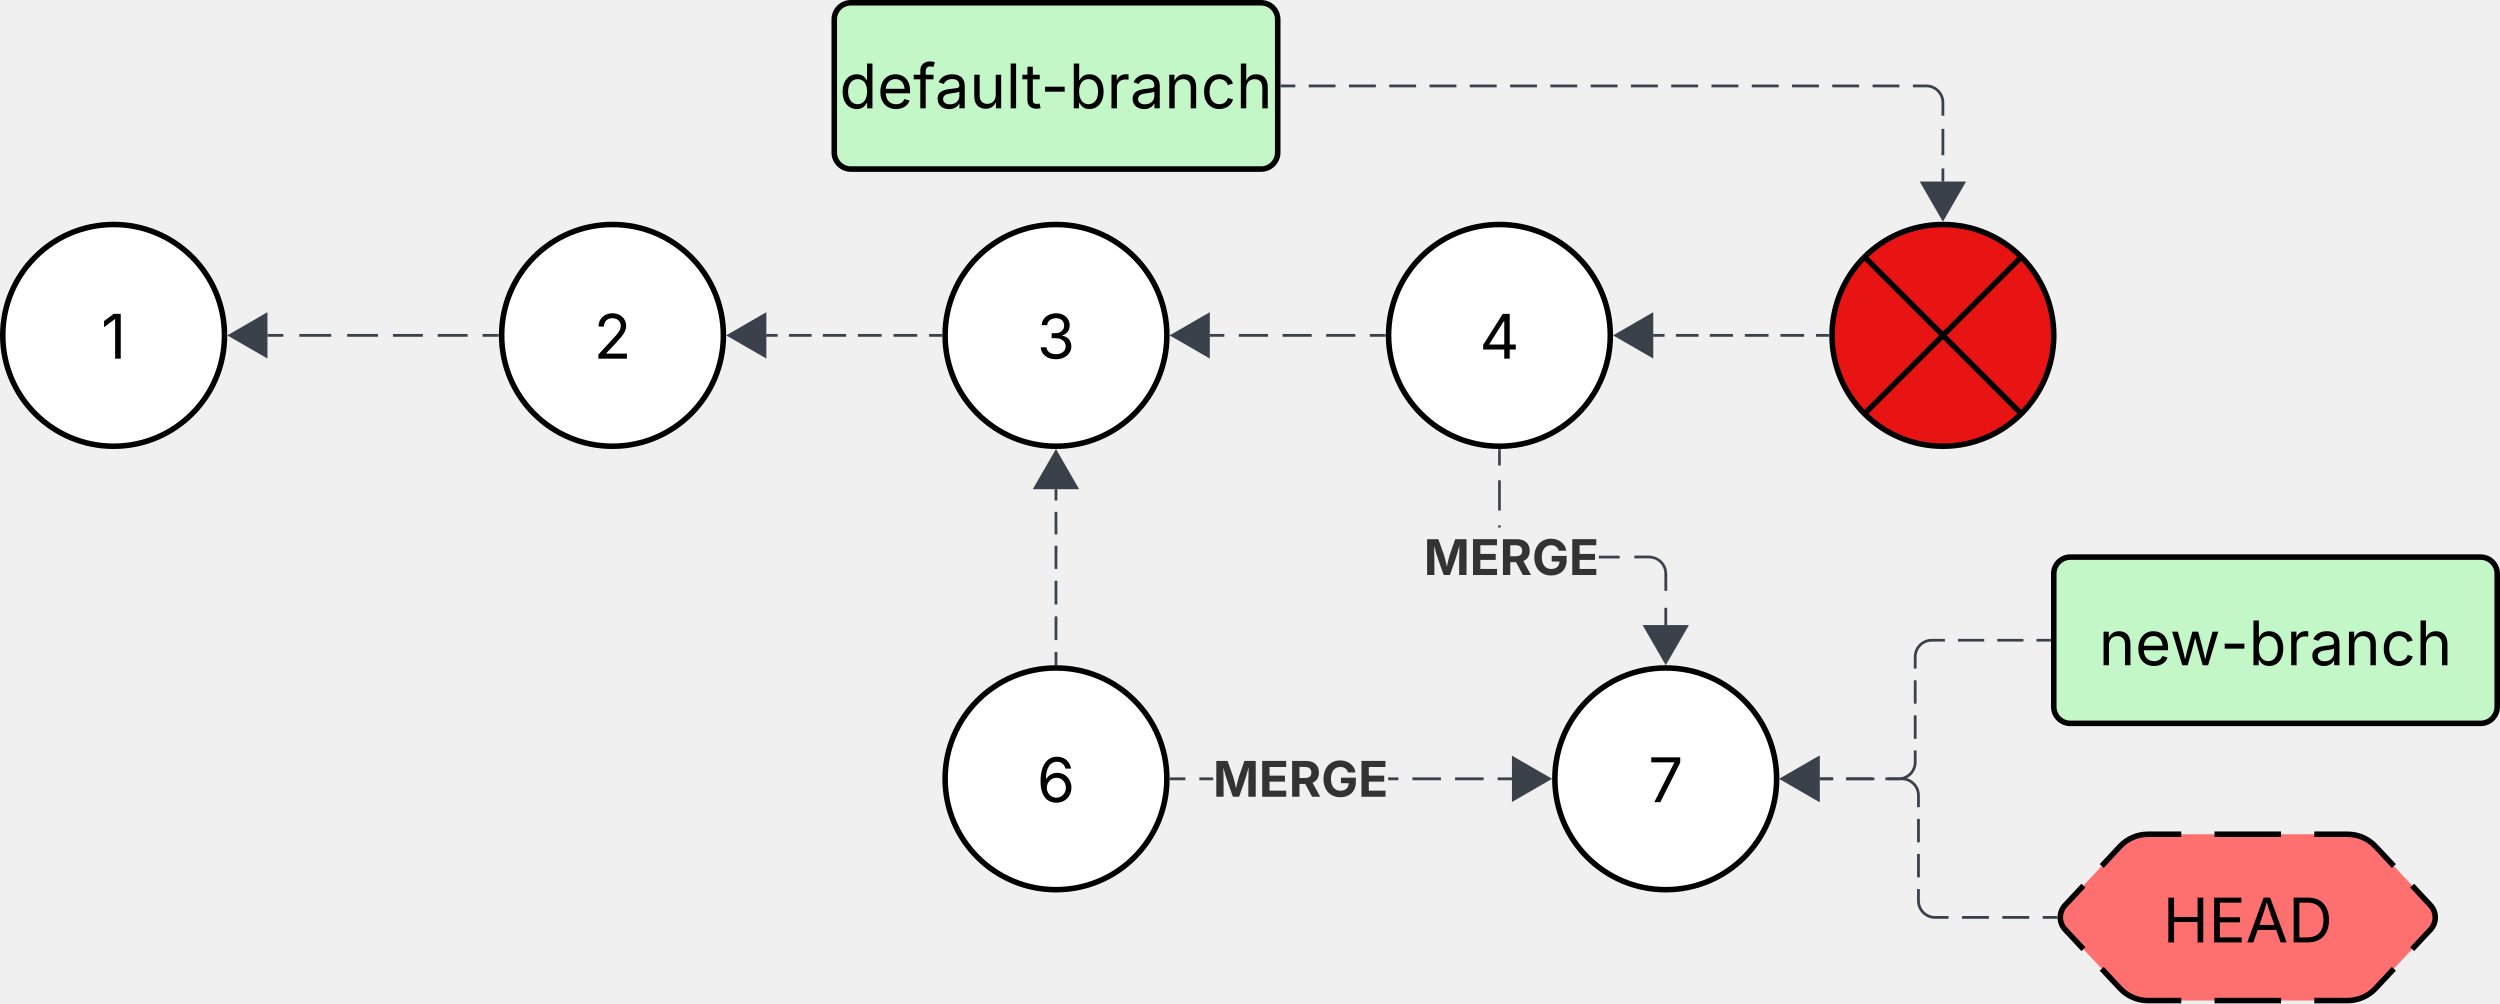
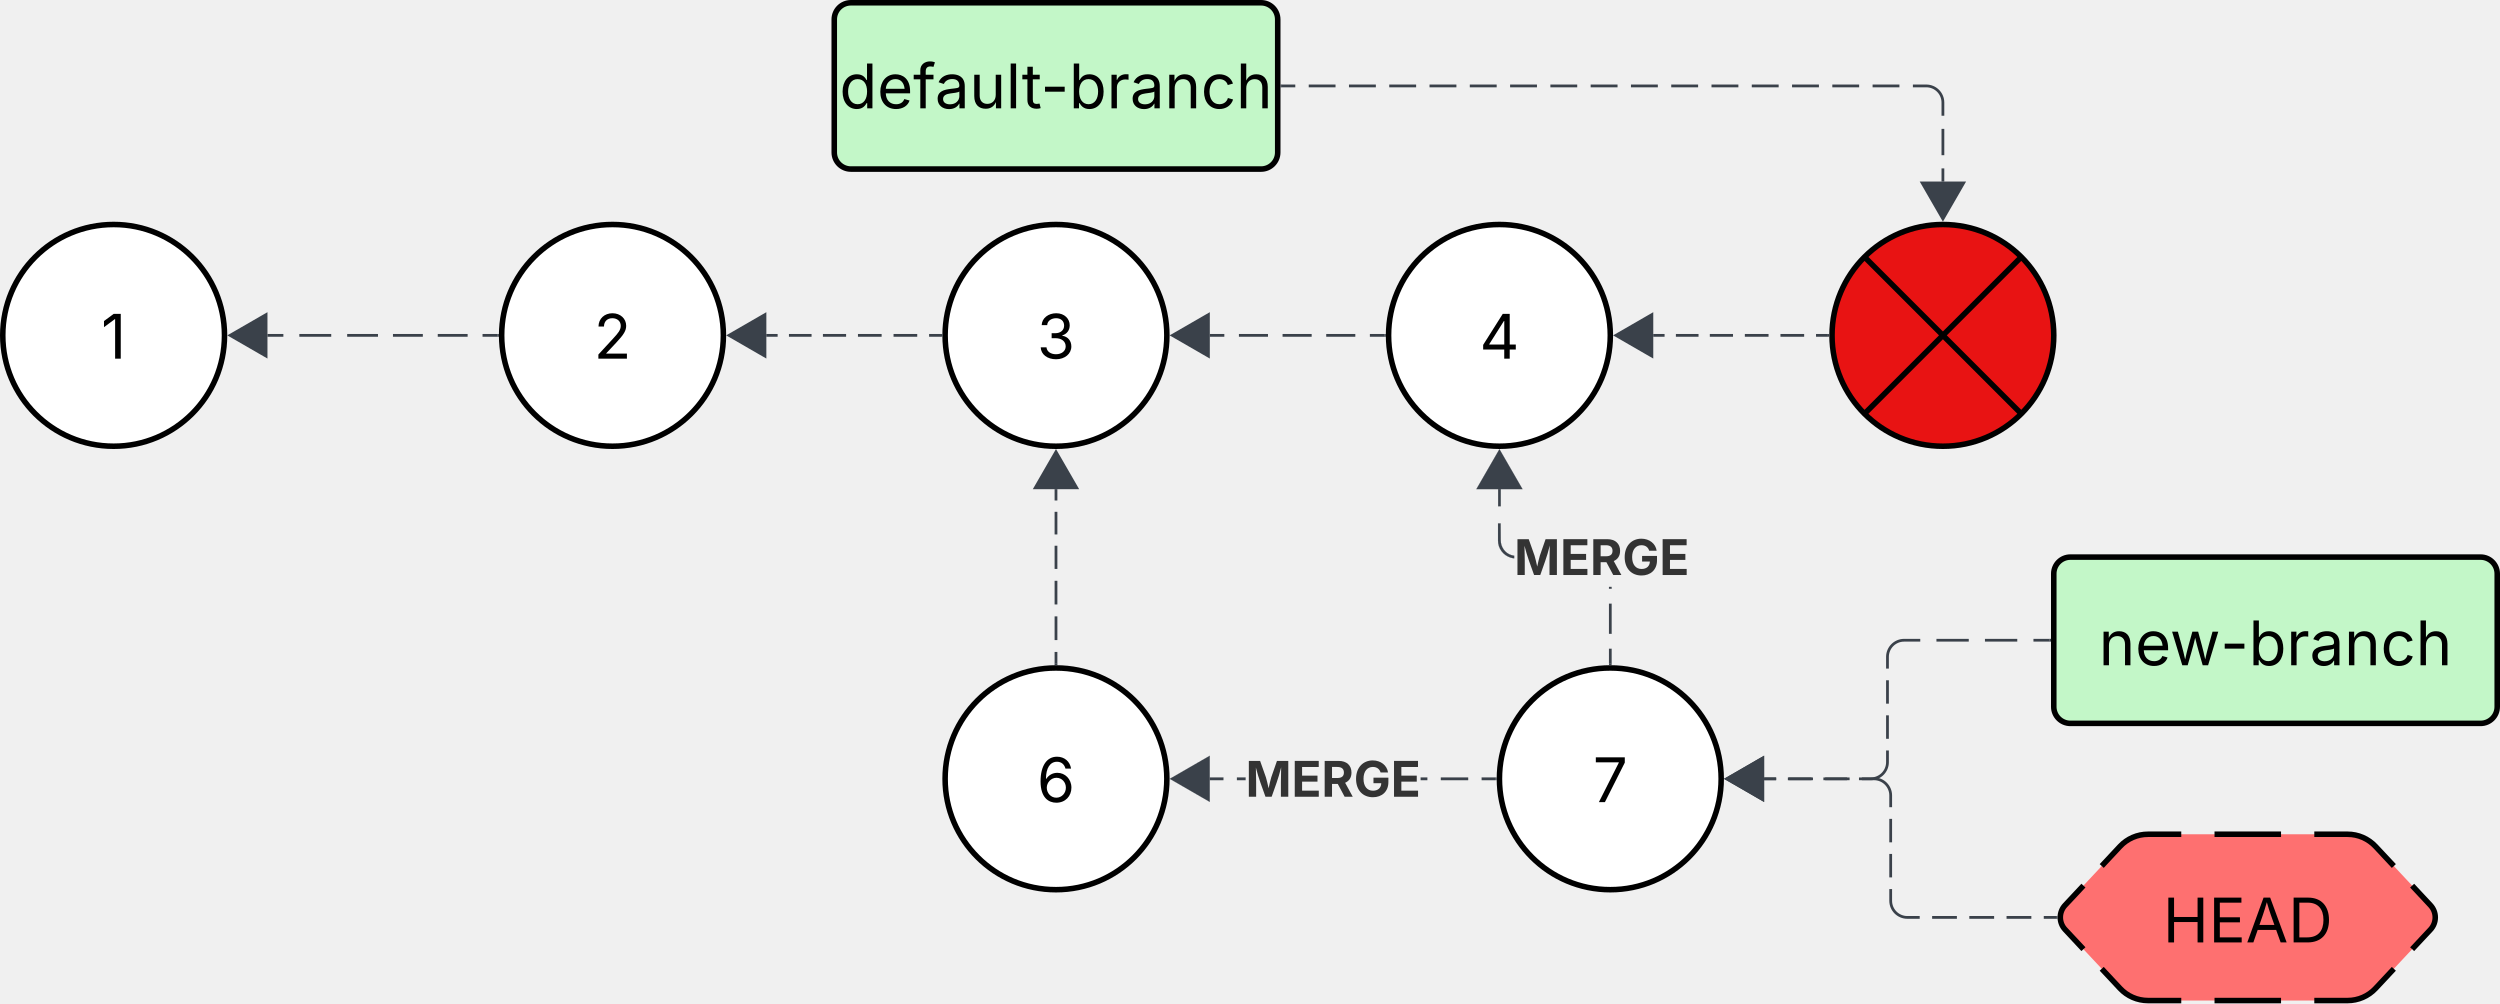
<svg xmlns="http://www.w3.org/2000/svg" xmlns:ns1="lucid" xmlns:xlink="http://www.w3.org/1999/xlink" width="902" height="362">
  <g transform="translate(381 21)" ns1:page-tab-id="0_0">
    <path d="M-300 100c0 22.1-17.9 40-40 40s-40-17.9-40-40 17.9-40 40-40 40 17.9 40 40z" stroke="#000" stroke-width="2" fill="#fff" />
    <use xlink:href="#a" transform="matrix(1,0,0,1,-375,65) translate(30.48069 43.40278)" />
    <path d="M-80-14a6 6 0 0 1 6-6H74a6 6 0 0 1 6 6v48a6 6 0 0 1-6 6H-74a6 6 0 0 1-6-6z" stroke="#000" stroke-width="2" fill="#c3f7c8" />
    <use xlink:href="#b" transform="matrix(1,0,0,1,-75,-15) translate(-3.119575 33.08377)" />
    <path d="M383.9 284.4A13.8 13.8 0 0 1 394 280h72a13.8 13.8 0 0 1 10.1 4.4l19.8 21.2a6.43 6.43 0 0 1 0 8.8l-19.8 21.2A13.8 13.8 0 0 1 466 340h-72a13.8 13.8 0 0 1-10.1-4.4l-19.8-21.2a6.43 6.43 0 0 1 0-8.8z" fill="#fe7070" />
    <path d="M418 280h24m12 0h12a13.8 13.8 0 0 1 10.1 4.4l6.6 7.06m6.6 7.08l6.6 7.07a6.43 6.43 0 0 1 0 8.8l-6.6 7.06m-6.6 7.08l-6.6 7.07A13.8 13.8 0 0 1 466 340h-12m-12 0h-24m-12 0h-12a13.8 13.8 0 0 1-10.1-4.4l-6.6-7.06m-6.6-7.08l-6.6-7.07a6.43 6.43 0 0 1 0-8.8l6.6-7.06m6.6-7.08l6.6-7.07A13.8 13.8 0 0 1 394 280h12" stroke="#000" stroke-width="2" fill="none" />
    <use xlink:href="#c" transform="matrix(1,0,0,1,365,285) translate(34.38434 34.02778)" />
    <path d="M-120 100c0 22.1-17.9 40-40 40s-40-17.9-40-40 17.9-40 40-40 40 17.9 40 40z" stroke="#000" stroke-width="2" fill="#fff" />
    <use xlink:href="#d" transform="matrix(1,0,0,1,-195,65) translate(28.22374 43.40278)" />
    <path d="M40 100c0 22.1-17.9 40-40 40s-40-17.9-40-40 17.9-40 40-40 40 17.9 40 40z" stroke="#000" stroke-width="2" fill="#fff" />
    <use xlink:href="#e" transform="matrix(1,0,0,1,-35,65) translate(28.13694 43.40278)" />
    <path d="M200 100c0 22.1-17.9 40-40 40s-40-17.9-40-40 17.9-40 40-40 40 17.9 40 40z" stroke="#000" stroke-width="2" fill="#fff" />
    <use xlink:href="#f" transform="matrix(1,0,0,1,125,65) translate(27.82227 43.40278)" />
    <path d="M360 100c0 22.1-17.9 40-40 40s-40-17.9-40-40 17.9-40 40-40 40 17.9 40 40zm-68.3-28.3l56.6 56.6m-56.6 0l56.6-56.6" stroke="#000" stroke-width="2" fill="#e81313" />
    <path d="M278.5 100h-4.28m-4.28 0h-8.55m-4.3 0h-8.55m-4.27 0H235.9m-4.07 0h-8.17m-4.08 0h-4.1" stroke="#3a414a" fill="none" />
    <path d="M279 100l.02.47h-.53v-.94h.53z" stroke="#3a414a" stroke-width=".05" fill="#3a414a" />
    <path d="M202 100l13-7.5v15z" stroke="#3a414a" fill="#3a414a" />
    <path d="M118.5 100h-5.25m-5.25 0H97.5m-5.25 0h-10.5m-5.26 0H66m-5.26 0H55.5" stroke="#3a414a" fill="none" />
    <path d="M119 100l.02.47h-.53v-.94h.53z" stroke="#3a414a" stroke-width=".05" fill="#3a414a" />
    <path d="M42 100l13-7.5v15z" stroke="#3a414a" fill="#3a414a" />
    <path d="M-41.5 100h-4.28m-4.28 0h-8.55m-4.3 0h-8.54m-4.28 0h-8.36m-4.1 0h-8.16m-4.08 0h-4.1" stroke="#3a414a" fill="none" />
    <path d="M-41 100l.02.47h-.53v-.94h.53z" stroke="#3a414a" stroke-width=".05" fill="#3a414a" />
    <path d="M-118 100l13-7.5v15z" stroke="#3a414a" fill="#3a414a" />
    <path d="M-201.5 100h-5.4m-5.38 0h-10.78m-5.38 0h-10.78m-5.4 0H-255.74m-5.75 0H-273m-5.76 0h-5.75" stroke="#3a414a" fill="none" />
    <path d="M-201 100l.02.47h-.53v-.94h.53z" stroke="#3a414a" stroke-width=".05" fill="#3a414a" />
    <path d="M-298 100l13-7.5v15z" stroke="#3a414a" fill="#3a414a" />
    <path d="M81.5 10h4.84m4.85 0h9.67m4.85 0h9.7m4.83 0h9.7m4.83 0h9.7m4.83 0h9.7m4.84 0h9.7m4.84 0h9.68m4.85 0h9.7m4.84 0h9.7m4.83 0h9.7m4.83 0h9.7m4.83 0h9.7m4.83 0h9.7m4.83 0h9.68m4.85 0h9.68m4.86 0H314a6 6 0 0 1 6 6v4.75m0 4.75V35m0 4.76v4.75" stroke="#3a414a" fill="none" />
    <path d="M81.5 10.47H81v-.95h.5z" stroke="#3a414a" stroke-width=".05" fill="#3a414a" />
    <path d="M320 58l-7.5-13h15z" stroke="#3a414a" fill="#3a414a" />
    <path d="M40 260c0 22.1-17.9 40-40 40s-40-17.9-40-40 17.9-40 40-40 40 17.9 40 40z" stroke="#000" stroke-width="2" fill="#fff" />
    <use xlink:href="#g" transform="matrix(1,0,0,1,-35,225) translate(28.10981 43.40278)" />
    <path d="M0 218.5v-4.28m0-4.28v-8.55m0-4.3v-8.54m0-4.28V175.9m0-4.07v-8.17m0-4.08v-4.1" stroke="#3a414a" fill="none" />
    <path d="M.47 219.03L0 219l-.47.02v-.53h.94z" stroke="#3a414a" stroke-width=".05" fill="#3a414a" />
    <path d="M0 142l7.5 13h-15z" stroke="#3a414a" fill="#3a414a" />
    <path d="M360 186a6 6 0 0 1 6-6h148a6 6 0 0 1 6 6v48a6 6 0 0 1-6 6H366a6 6 0 0 1-6-6z" stroke="#000" stroke-width="2" fill="#c3f7c8" />
    <use xlink:href="#h" transform="matrix(1,0,0,1,365,185) translate(11.24674 34.02778)" />
-     <path d="M46.63 260.48H41.5v-.96h5.13zm10.04 0h-4.92v-.96h4.92zm82.2 0h-10.24v-.96h10.25zm15.4 0H144v-.96h10.26zm10.24 0h-5.12v-.96h5.13zm-41 0h-3.66v-.96h3.67z" stroke="#3a414a" stroke-width=".05" fill="#3a414a" />
-     <path d="M41.5 260.48h-.53L41 260l-.02-.48h.53z" fill="#3a414a" />
+     <path d="M240 260c0 22.1-17.9 40-40 40s-40-17.9-40-40 17.9-40 40-40 40 17.9 40 40z" stroke="#000" stroke-width="2" fill="#fff" />
+     <use xlink:href="#i" transform="matrix(1,0,0,1,165,225) translate(28.71202 43.40278)" />
+     <path d="M358.5 210h-5.83m-5.84 0h-11.66m-5.84 0h-11.66m-5.84 0H306a6 6 0 0 0-6 6v4.22m0 4.22v8.45m0 4.2v8.46m0 4.22V254a6 6 0 0 1-6 6h-4.28m-4.28 0h-8.56m-4.27 0h-8.55m-4.28 0h-4.28" stroke="#3a414a" fill="none" />
+     <path d="M359 210.47h-.5v-.94h.5z" stroke="#3a414a" stroke-width=".05" fill="#3a414a" />
+     <path d="M242 260l13-7.5v15z" stroke="#3a414a" fill="#3a414a" />
+     <path d="M360.86 310h-4.47m-4.48 0h-8.95m-4.48 0h-8.95m-4.48 0h-8.94m-4.48 0h-4.47a6 6 0 0 1-6-6v-4.22m0-4.22v-8.45m0-4.2v-8.46m0-4.22V266a6 6 0 0 0-6-6h-4.4m-4.42 0h-8.82m-4.4 0h-8.83m-4.4 0h-4.4" stroke="#3a414a" fill="none" />
+     <path d="M361.36 310l.04.48h-.55v-.96h.55z" stroke="#3a414a" stroke-width=".05" fill="#3a414a" />
+     <path d="M242 260l13-7.5v15z" stroke="#3a414a" fill="#3a414a" />
+     <path d="M158.5 260.48h-4.9v-.96h4.9zm-9.8 0h-9.82v-.96h9.8zm-80.3 0h-3.1v-.96h3.1zm-8 0h-4.9v-.96h4.9zm73.57 0h-2.38v-.96h2.37z" stroke="#3a414a" stroke-width=".05" fill="#3a414a" />
+     <path d="M159 260l.02.48h-.53v-.96h.53z" fill="#3a414a" />
    <path stroke="#3a414a" stroke-width=".05" fill="#3a414a" />
-     <path d="M178 260l-13 7.5v-15z" fill="#3a414a" />
-     <path d="M178.95 260l-14.42 8.32v-16.64zm-13.47 6.68l11.57-6.68-11.57-6.68z" stroke="#3a414a" stroke-width=".05" fill="#3a414a" />
-     <use xlink:href="#i" transform="matrix(1,0,0,1,56.66818,249.2448) translate(0 17.22222)" />
-     <path d="M260 260c0 22.1-17.9 40-40 40s-40-17.9-40-40 17.9-40 40-40 40 17.9 40 40z" stroke="#000" stroke-width="2" fill="#fff" />
-     <use xlink:href="#j" transform="matrix(1,0,0,1,185,225) translate(28.71202 43.40278)" />
-     <path d="M220.47 204.5h-.94v-6.16h.94zM215 179.6l1 .24.94.4.87.52.78.66.66.77.53.86.4.94.23 1 .07.98v6.2h-.94V186l-.07-.88-.2-.85-.34-.8-.45-.75-.56-.66-.65-.57-.74-.45-.8-.33-.84-.2-.88-.08h-5.3v-.94H214zm-11.67.88h-7.43v-.95h7.43zm-42.86-11.23h-.94v-.67h.94zm0-6.08h-.94v-10.84h.94zm0-16.25h-.94v-5.42h.94z" stroke="#3a414a" stroke-width=".05" fill="#3a414a" />
-     <path d="M160 141l.47-.02v.53h-.94v-.53z" fill="#3a414a" />
+     <path d="M55 267.5L42 260l13-7.5z" fill="#3a414a" />
+     <path d="M55.47 268.32L41.05 260l14.42-8.32zM42.95 260l11.57 6.68v-13.36z" stroke="#3a414a" stroke-width=".05" fill="#3a414a" />
+     <use xlink:href="#j" transform="matrix(1,0,0,1,68.41146,249.2448) translate(0 17.22222)" />
+     <path d="M200.47 218.5h-.94v-5.42h.94zm0-10.83h-.94v-10.84h.94zm0-16.25h-.94v-.66h.94zm-40-17.44l.07.88.2.85.34.8.45.75.56.66.65.57.74.45.8.33.84.2.2.02v.95l-.35-.02-1-.24-.94-.4-.87-.52-.78-.66-.66-.77-.53-.86-.4-.94-.23-1-.07-.98v-6.2h.94zm0-12.32h-.94v-6.17h.94z" stroke="#3a414a" stroke-width=".05" fill="#3a414a" />
+     <path d="M200.47 219.03L200 219l-.47.02v-.53h.94z" fill="#3a414a" />
    <path stroke="#3a414a" stroke-width=".05" fill="#3a414a" />
-     <path d="M220 218l-7.5-13h15z" fill="#3a414a" />
-     <path d="M220 218.95l-8.32-14.42h16.64zm-6.68-13.47l6.68 11.57 6.68-11.57z" stroke="#3a414a" stroke-width=".05" fill="#3a414a" />
-     <use xlink:href="#i" transform="matrix(1,0,0,1,132.7243,169.2448) translate(0 17.22222)" />
-     <path d="M358.5 210h-4.72m-4.72 0h-9.45m-4.7 0h-9.45m-4.73 0H316a6 6 0 0 0-6 6v4.22m0 4.22v8.45m0 4.2v8.46m0 4.22V254a6 6 0 0 1-6 6h-4.75m-4.75 0H285m-4.76 0h-4.75" stroke="#3a414a" fill="none" />
-     <path d="M359 210.47h-.5v-.94h.5z" stroke="#3a414a" stroke-width=".05" fill="#3a414a" />
-     <path d="M262 260l13-7.5v15z" stroke="#3a414a" fill="#3a414a" />
-     <path d="M360.86 310H356m-4.85 0h-9.7m-4.85 0h-9.7m-4.86 0h-4.86a6 6 0 0 1-6-6v-4.22m0-4.22v-8.45m0-4.2v-8.46m0-4.22V266a6 6 0 0 0-6-6h-4.95m-4.94 0h-9.9m-4.96 0h-4.95" stroke="#3a414a" fill="none" />
-     <path d="M361.36 310l.04.48h-.55v-.96h.55z" stroke="#3a414a" stroke-width=".05" fill="#3a414a" />
-     <path d="M262 260l13-7.5v15z" stroke="#3a414a" fill="#3a414a" />
+     <path d="M167.5 155h-15l7.5-13z" fill="#3a414a" />
+     <path d="M168.32 155.47h-16.64l8.32-14.42zm-15-.95h13.36L160 142.95z" stroke="#3a414a" stroke-width=".05" fill="#3a414a" />
+     <use xlink:href="#j" transform="matrix(1,0,0,1,165.3286,169.2448) translate(0 17.22222)" />
    <defs>
      <path d="M653-1490V0H466v-1314h-10L96-1047v-204l324-239h233" id="k" />
      <use transform="matrix(0.01085069,0,0,0.01085069,0,0)" xlink:href="#k" id="a" />
      <path d="M577 24c-279 0-473-224-473-580 0-354 195-576 474-576 218 0 287 134 324 193h14v-551h180V0H922v-173h-20C865-111 790 24 577 24zm27-161c203 0 314-172 314-421 0-247-108-413-314-413-212 0-317 181-317 413 0 235 108 421 317 421" id="l" />
      <path d="M628 24c-324 0-524-230-524-574 0-343 198-582 503-582 237 0 487 146 487 559v75H286c9 234 145 362 343 362 132 0 231-58 273-172l174 48C1024-91 857 24 628 24zM287-650h624c-17-190-120-322-304-322-192 0-309 151-320 322" id="m" />
      <path d="M678-1118v154H420V0H240v-964H20v-154h220v-149c0-194 155-293 318-293 85 0 141 18 168 30l-50 154c-19-6-47-17-97-17-111 0-159 58-159 166v109h258" id="n" />
      <path d="M471 26C259 26 90-98 90-318c0-256 228-303 435-329 202-27 287-16 287-108 0-139-79-219-234-219-161 0-248 86-283 164l-173-57c86-203 278-265 451-265 150 0 419 46 419 395V0H815v-152h-12C765-73 660 26 471 26zm31-159c199 0 310-134 310-271v-155c-30 35-226 55-295 64-131 17-246 59-246 186 0 116 97 176 231 176" id="o" />
      <path d="M537 14c-226 0-379-139-379-422v-710h180v695c0 172 97 275 253 275 160 0 281-109 281-300v-670h181V0H879v-209C806-46 684 14 537 14" id="p" />
      <path d="M338-1490V0H158v-1490h180" id="q" />
      <path d="M598-1118v154H368v674c0 100 37 144 132 144 23 0 62-6 92-12L629-6c-37 13-88 20-134 20-193 0-307-107-307-290v-688H20v-154h168v-266h180v266h230" id="r" />
      <path d="M798-719v166H144v-166h654" id="s" />
      <path d="M677 24c-213 0-288-135-325-197h-20V0H158v-1490h180v551h14c37-59 106-193 324-193 279 0 474 222 474 576 0 356-194 580-473 580zm-27-161c209 0 317-186 317-421 0-232-105-413-317-413-206 0-314 166-314 413 0 249 111 421 314 421" id="t" />
      <path d="M158 0v-1118h174v172h12c41-113 157-188 290-188 26 0 70 2 91 3v181c-11-2-60-10-108-10-161 0-279 109-279 260V0H158" id="u" />
      <path d="M338-670V0H158v-1118h173l1 207c72-158 192-221 342-221 226 0 378 139 378 422V0H872v-695c0-172-96-275-252-275-161 0-282 109-282 300" id="v" />
      <path d="M613 24c-304 0-509-231-509-576 0-350 205-580 509-580 216 0 392 114 453 309l-173 49c-33-115-133-197-280-197-223 0-326 196-326 419 0 220 103 415 326 415 150 0 252-85 285-206l172 49C1010-95 832 24 613 24" id="w" />
      <path d="M338-670V0H158v-1490h180v566c73-149 190-208 336-208 226 0 379 139 379 422V0H872v-695c0-172-96-275-252-275-161 0-282 109-282 300" id="x" />
      <g id="b">
        <use transform="matrix(0.01085069,0,0,0.01085069,0,0)" xlink:href="#l" />
        <use transform="matrix(0.01085069,0,0,0.01085069,13.60677,0)" xlink:href="#m" />
        <use transform="matrix(0.01085069,0,0,0.01085069,26.5625,0)" xlink:href="#n" />
        <use transform="matrix(0.01085069,0,0,0.01085069,34.4401,0)" xlink:href="#o" />
        <use transform="matrix(0.01085069,0,0,0.01085069,46.9184,0)" xlink:href="#p" />
        <use transform="matrix(0.01085069,0,0,0.01085069,60.05859,0)" xlink:href="#q" />
        <use transform="matrix(0.01085069,0,0,0.01085069,65.76606,0)" xlink:href="#r" />
        <use transform="matrix(0.01085069,0,0,0.01085069,72.602,0)" xlink:href="#s" />
        <use transform="matrix(0.01085069,0,0,0.01085069,82.82335,0)" xlink:href="#t" />
        <use transform="matrix(0.01085069,0,0,0.01085069,96.43012,0)" xlink:href="#u" />
        <use transform="matrix(0.01085069,0,0,0.01085069,104.796,0)" xlink:href="#o" />
        <use transform="matrix(0.01085069,0,0,0.01085069,117.2743,0)" xlink:href="#v" />
        <use transform="matrix(0.01085069,0,0,0.01085069,130.4036,0)" xlink:href="#w" />
        <use transform="matrix(0.01085069,0,0,0.01085069,143.099,0)" xlink:href="#x" />
      </g>
      <path d="M180 0v-1490h190v644h782v-644h190V0h-190v-678H370V0H180" id="y" />
      <path d="M180 0v-1490h908v168H370v486h669v168H370v500h727V0H180" id="z" />
      <path d="M52 0l541-1490h220L1361 0h-200l-149-416H398L254 0H52zm404-582h497c-103-290-145-390-251-756-108 377-145 460-246 756" id="A" />
      <path d="M645 0H180v-1490h484c435 0 692 280 692 742 0 466-257 748-711 748zM370-168h263c363 0 539-218 539-580 0-358-176-574-521-574H370v1154" id="B" />
      <g id="c">
        <use transform="matrix(0.01085069,0,0,0.01085069,0,0)" xlink:href="#y" />
        <use transform="matrix(0.01085069,0,0,0.01085069,16.51476,0)" xlink:href="#z" />
        <use transform="matrix(0.01085069,0,0,0.01085069,29.87196,0)" xlink:href="#A" />
        <use transform="matrix(0.01085069,0,0,0.01085069,45.20399,0)" xlink:href="#B" />
      </g>
      <path d="M154 0v-137l495-537c165-179 249-281 249-418 0-156-121-253-280-253-170 0-278 110-278 278H158c0-264 200-443 465-443 266 0 455 183 455 416 0 161-73 288-336 568L416-179v12h687V0H154" id="C" />
      <use transform="matrix(0.01085069,0,0,0.01085069,0,0)" xlink:href="#C" id="d" />
      <path d="M635 20c-292 0-500-160-510-396h192c11 142 145 229 315 229 187 0 323-105 323-260 0-161-125-274-346-274H488v-165h121c174 0 294-100 294-254 0-148-104-245-266-245-152 0-291 85-297 230H157c8-234 222-395 484-395 278 0 448 188 448 400 0 168-95 291-247 336v12c190 31 301 169 301 357 0 244-216 425-508 425" id="D" />
      <use transform="matrix(0.01085069,0,0,0.01085069,0,0)" xlink:href="#D" id="e" />
      <path d="M120-303v-155l652-1032h231v1020h202v167h-202V0H821v-303H120zm702-167v-782h-12L323-482v12h499" id="E" />
      <use transform="matrix(0.01085069,0,0,0.01085069,0,0)" xlink:href="#E" id="f" />
      <path d="M646 20c-249 0-524-159-524-708 0-524 209-822 547-822 250 0 431 161 467 395H950c-33-129-126-227-281-227-229 0-367 208-367 566h12c80-124 212-198 367-198 255 0 467 205 467 493 0 278-198 501-502 501zm0-167c179 0 318-148 318-334 0-182-133-328-313-328-181 0-322 156-322 330 0 176 134 332 317 332" id="F" />
      <use transform="matrix(0.01085069,0,0,0.01085069,0,0)" xlink:href="#F" id="g" />
      <path d="M409 0L70-1118h191c89 329 165 560 243 925 75-353 154-601 240-925h192c85 325 161 564 235 922 77-354 157-598 244-922h191L1267 0h-179c-86-307-176-590-250-913C763-588 675-308 588 0H409" id="G" />
      <g id="h">
        <use transform="matrix(0.01085069,0,0,0.01085069,0,0)" xlink:href="#v" />
        <use transform="matrix(0.01085069,0,0,0.01085069,13.12934,0)" xlink:href="#m" />
        <use transform="matrix(0.01085069,0,0,0.01085069,25.68359,0)" xlink:href="#G" />
        <use transform="matrix(0.01085069,0,0,0.01085069,43.86936,0)" xlink:href="#s" />
        <use transform="matrix(0.01085069,0,0,0.01085069,54.09071,0)" xlink:href="#t" />
        <use transform="matrix(0.01085069,0,0,0.01085069,67.69748,0)" xlink:href="#u" />
        <use transform="matrix(0.01085069,0,0,0.01085069,76.06337,0)" xlink:href="#o" />
        <use transform="matrix(0.01085069,0,0,0.01085069,88.54167,0)" xlink:href="#v" />
        <use transform="matrix(0.01085069,0,0,0.01085069,101.671,0)" xlink:href="#w" />
        <use transform="matrix(0.01085069,0,0,0.01085069,114.3663,0)" xlink:href="#x" />
      </g>
-       <path fill="#333" d="M135 0v-1490h468l242 684c30 94 76 293 111 455 34-161 80-360 110-455l238-684h470V0h-307c0-447-3-765 11-1227-122 503-246 788-395 1227H826C676-435 552-717 427-1215c15 453 11 775 11 1215H135" id="H" />
-       <path fill="#333" d="M135 0v-1490h997v253H440v360h640v249H440v375h694V0H135" id="I" />
-       <path fill="#333" d="M135 0v-1490h581c339 0 533 192 533 485 0 204-94 351-264 424L1302 0H964L680-532H440V0H135zm305-779h220c186 0 274-77 274-226 0-150-88-233-275-233H440v459" id="J" />
-       <path fill="#333" d="M795 20C377 20 94-272 94-743c0-483 302-767 694-767 335 0 593 206 635 500h-310c-42-142-154-229-320-229-230 0-389 177-389 493s154 495 393 495c212 0 340-120 345-311H818v-232h620v186c0 391-269 628-643 628" id="K" />
-       <g id="i">
-         <use transform="matrix(0.008680556,0,0,0.008680556,0,0)" xlink:href="#H" />
-         <use transform="matrix(0.008680556,0,0,0.008680556,16.5625,0)" xlink:href="#I" />
-         <use transform="matrix(0.008680556,0,0,0.008680556,27.36111,0)" xlink:href="#J" />
-         <use transform="matrix(0.008680556,0,0,0.008680556,39.03646,0)" xlink:href="#K" />
-         <use transform="matrix(0.008680556,0,0,0.008680556,52.37847,0)" xlink:href="#I" />
+       <path d="M200 0l662-1311v-12H98v-167h963v177L400 0H200" id="H" />
+       <use transform="matrix(0.01085069,0,0,0.01085069,0,0)" xlink:href="#H" id="i" />
+       <path fill="#333" d="M135 0v-1490h468l242 684c30 94 76 293 111 455 34-161 80-360 110-455l238-684h470V0h-307c0-447-3-765 11-1227-122 503-246 788-395 1227H826C676-435 552-717 427-1215c15 453 11 775 11 1215H135" id="I" />
+       <path fill="#333" d="M135 0v-1490h997v253H440v360h640v249H440v375h694V0H135" id="J" />
+       <path fill="#333" d="M135 0v-1490h581c339 0 533 192 533 485 0 204-94 351-264 424L1302 0H964L680-532H440V0H135zm305-779h220c186 0 274-77 274-226 0-150-88-233-275-233H440v459" id="K" />
+       <path fill="#333" d="M795 20C377 20 94-272 94-743c0-483 302-767 694-767 335 0 593 206 635 500h-310c-42-142-154-229-320-229-230 0-389 177-389 493s154 495 393 495c212 0 340-120 345-311H818v-232h620v186c0 391-269 628-643 628" id="L" />
+       <g id="j">
+         <use transform="matrix(0.008680556,0,0,0.008680556,0,0)" xlink:href="#I" />
+         <use transform="matrix(0.008680556,0,0,0.008680556,16.5625,0)" xlink:href="#J" />
+         <use transform="matrix(0.008680556,0,0,0.008680556,27.36111,0)" xlink:href="#K" />
+         <use transform="matrix(0.008680556,0,0,0.008680556,39.03646,0)" xlink:href="#L" />
+         <use transform="matrix(0.008680556,0,0,0.008680556,52.37847,0)" xlink:href="#J" />
      </g>
-       <path d="M200 0l662-1311v-12H98v-167h963v177L400 0H200" id="L" />
-       <use transform="matrix(0.01085069,0,0,0.01085069,0,0)" xlink:href="#L" id="j" />
    </defs>
  </g>
</svg>
